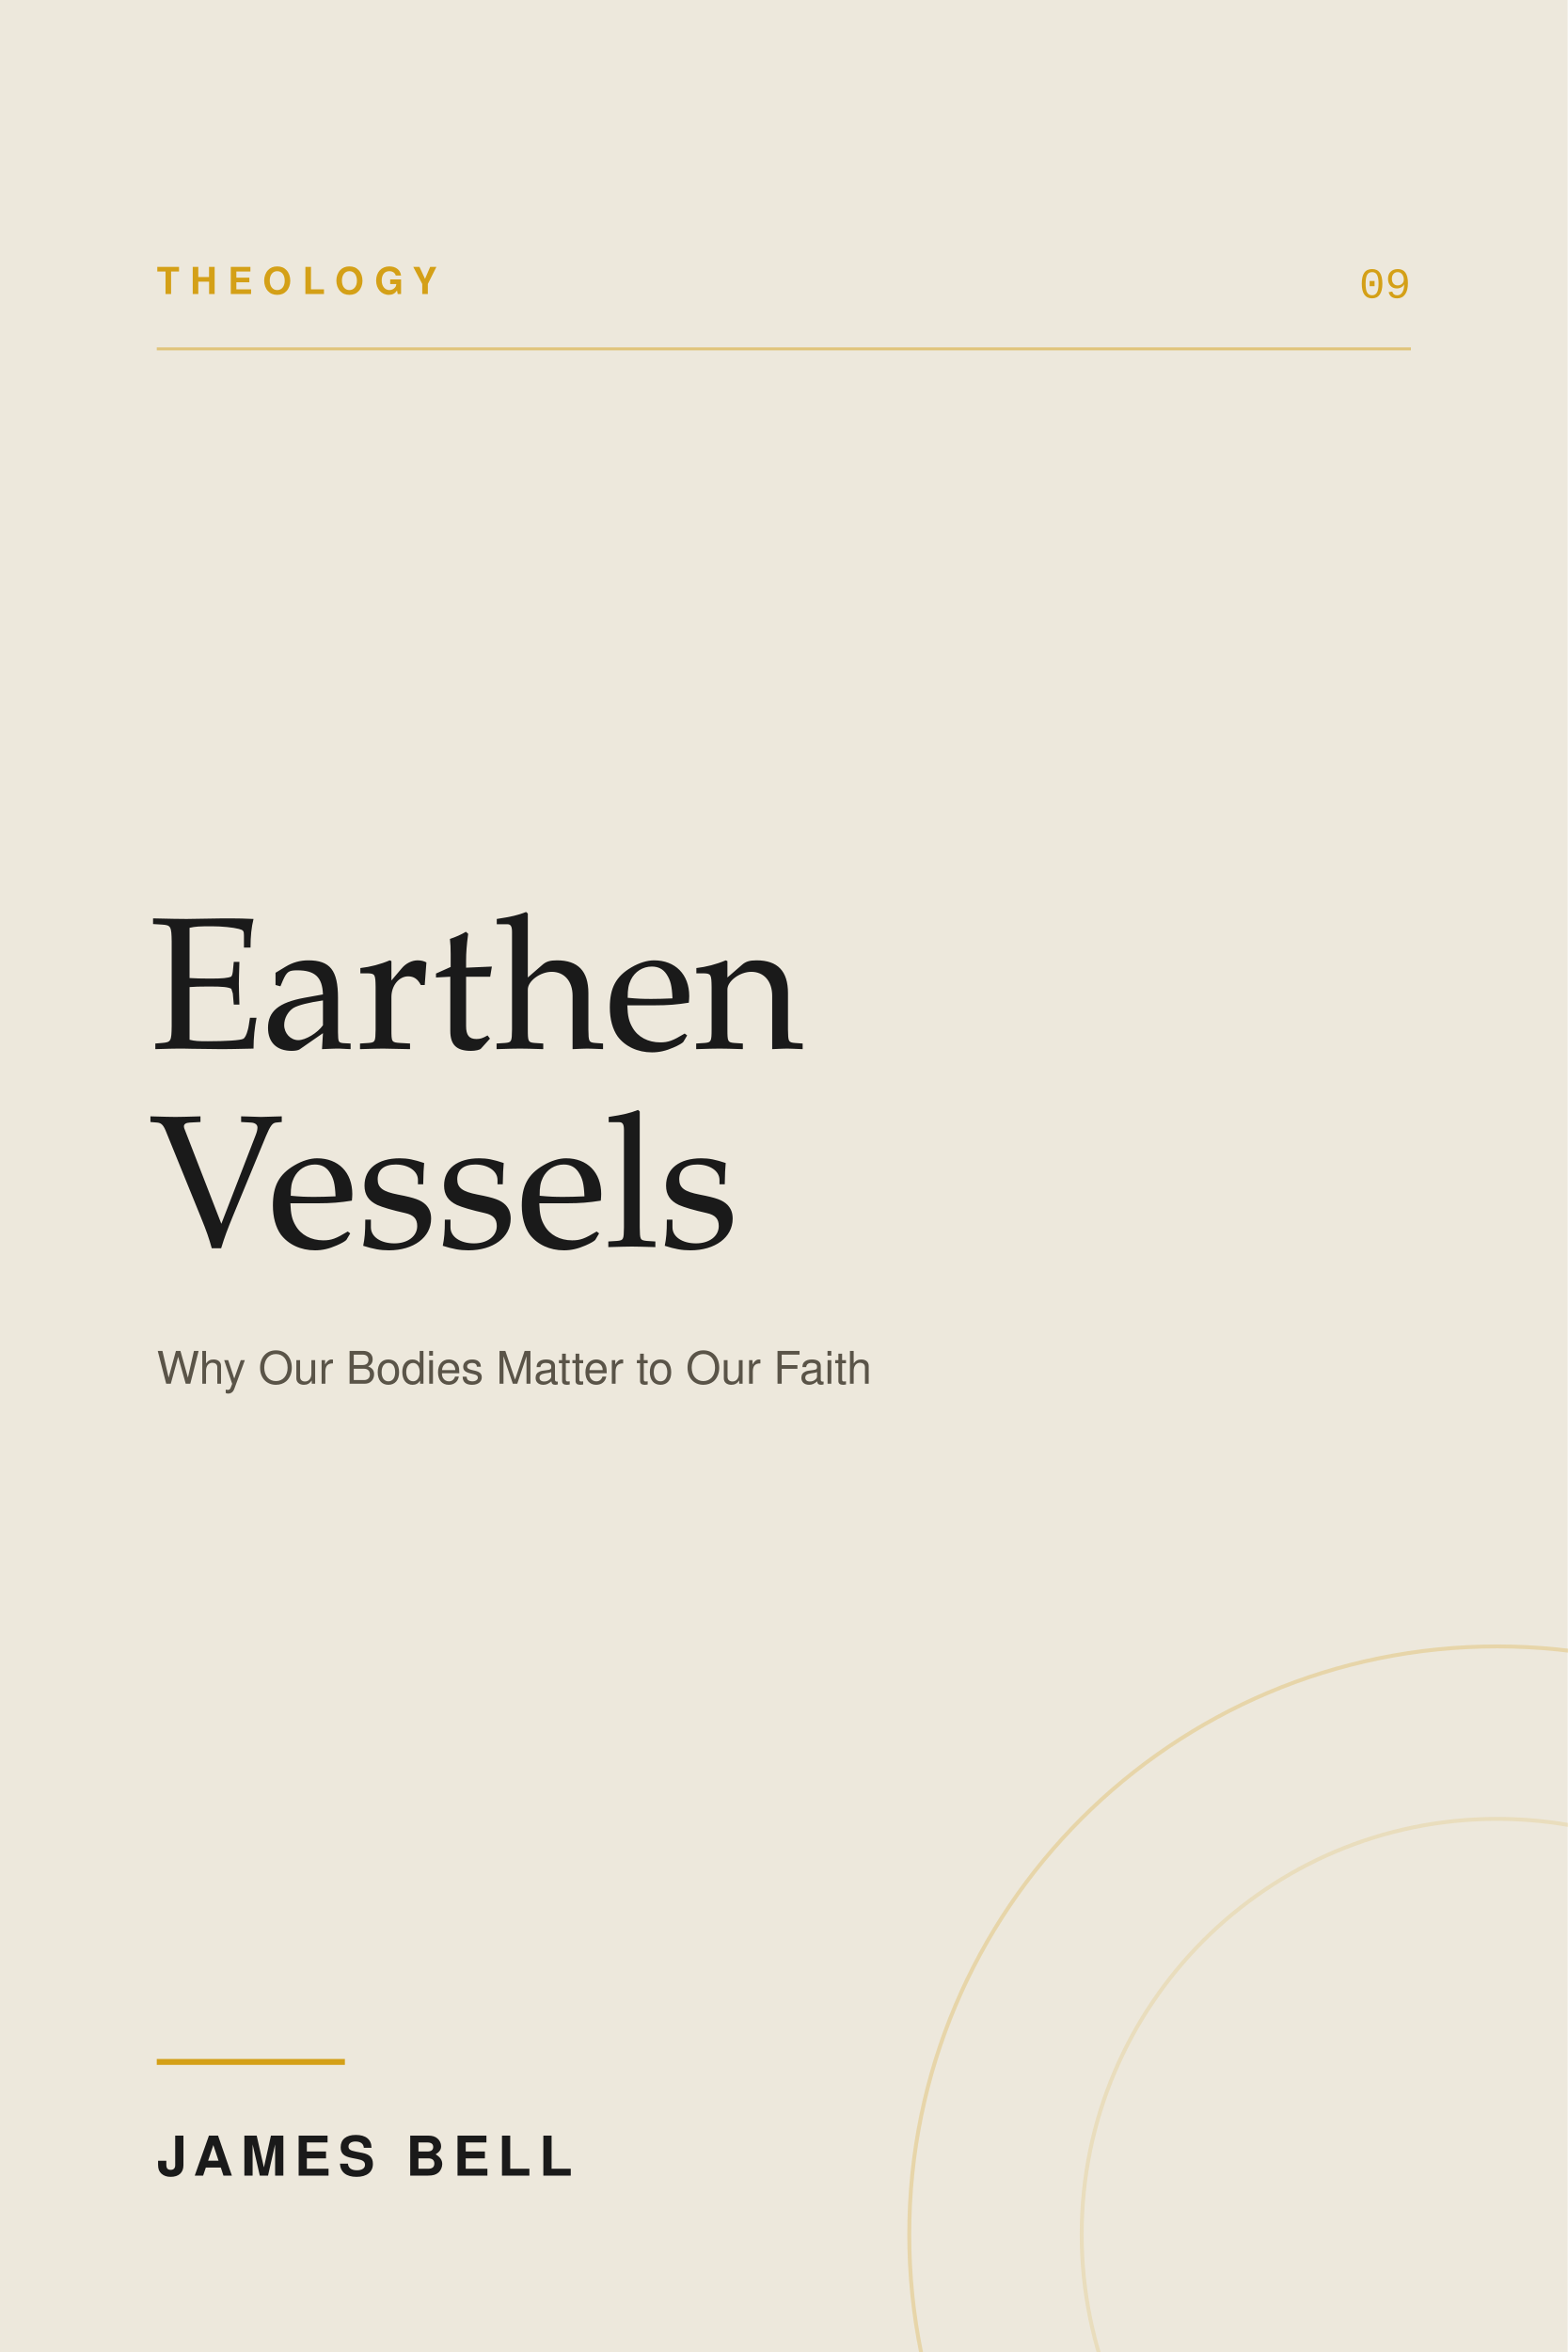
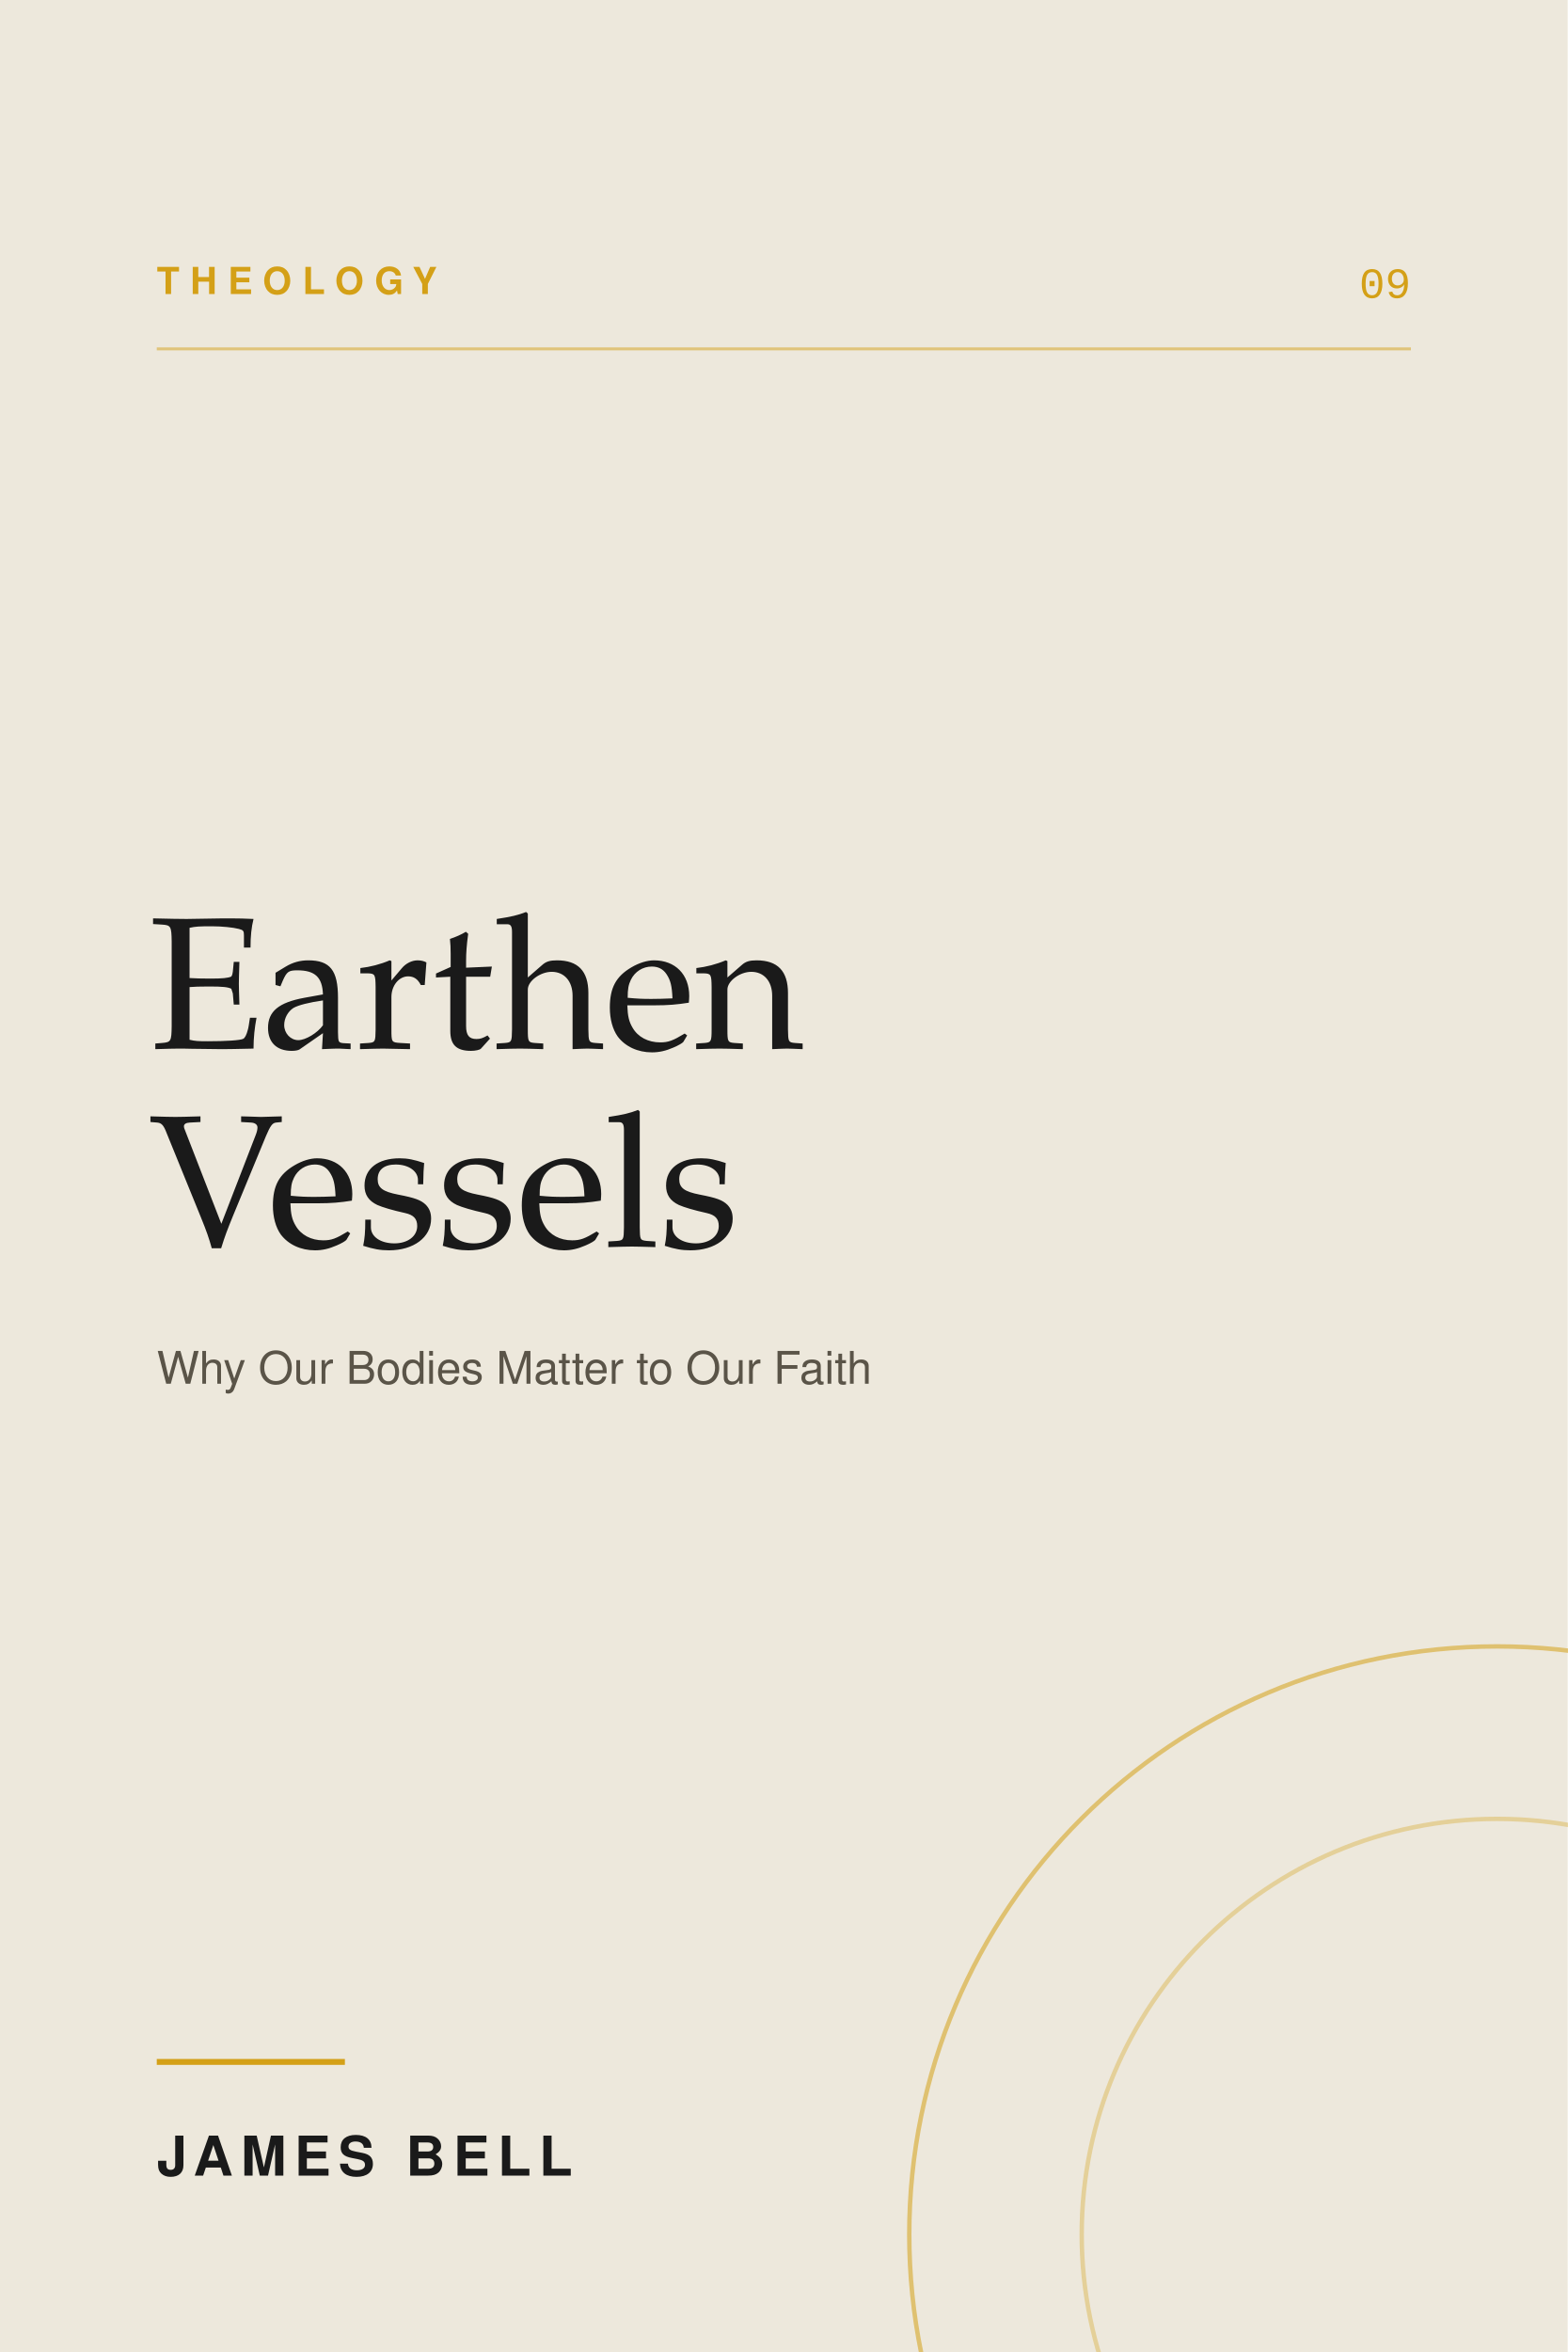
<svg xmlns="http://www.w3.org/2000/svg" width="800" height="1200" viewBox="0 0 800 1200" role="img" aria-label="Earthen Vessels by James Bell">
  <rect width="800" height="1200" fill="#EDE8DC" />
-   <circle cx="764" cy="1140" r="300" fill="none" stroke="#D4A017" stroke-width="2" opacity="0.26" />
-   <circle cx="764" cy="1140" r="212" fill="none" stroke="#D4A017" stroke-width="2" opacity="0.16" />
+   <circle cx="764" cy="1140" r="300" fill="none" stroke="#D4A017" stroke-width="2.25" opacity="0.55" />
+   <circle cx="764" cy="1140" r="212" fill="none" stroke="#D4A017" stroke-width="2.25" opacity="0.34" />
  <text x="80" y="150" font-family="Helvetica, Arial, sans-serif" font-size="19" letter-spacing="5.5" font-weight="700" fill="#D4A017">THEOLOGY</text>
  <text x="720" y="152" text-anchor="end" font-family="'JetBrains Mono', 'Courier New', monospace" font-size="22" fill="#D4A017">09</text>
  <line x1="80" y1="178" x2="720" y2="178" stroke="#D4A017" stroke-width="1.5" opacity="0.5" />
  <text x="76" y="535" font-family="Palatino, 'Palatino Linotype', Georgia, serif" font-size="96" fill="#1A1A1A">Earthen</text>
  <text x="76" y="636" font-family="Palatino, 'Palatino Linotype', Georgia, serif" font-size="96" fill="#1A1A1A">Vessels</text>
  <text x="80" y="706" font-family="Helvetica, Arial, sans-serif" font-size="23" fill="#5A5448">Why Our Bodies Matter to Our Faith</text>
  <line x1="80" y1="1052" x2="176" y2="1052" stroke="#D4A017" stroke-width="3" />
  <text x="80" y="1110" font-family="Helvetica, Arial, sans-serif" font-size="28" letter-spacing="4" font-weight="700" fill="#1A1A1A">JAMES BELL</text>
</svg>
